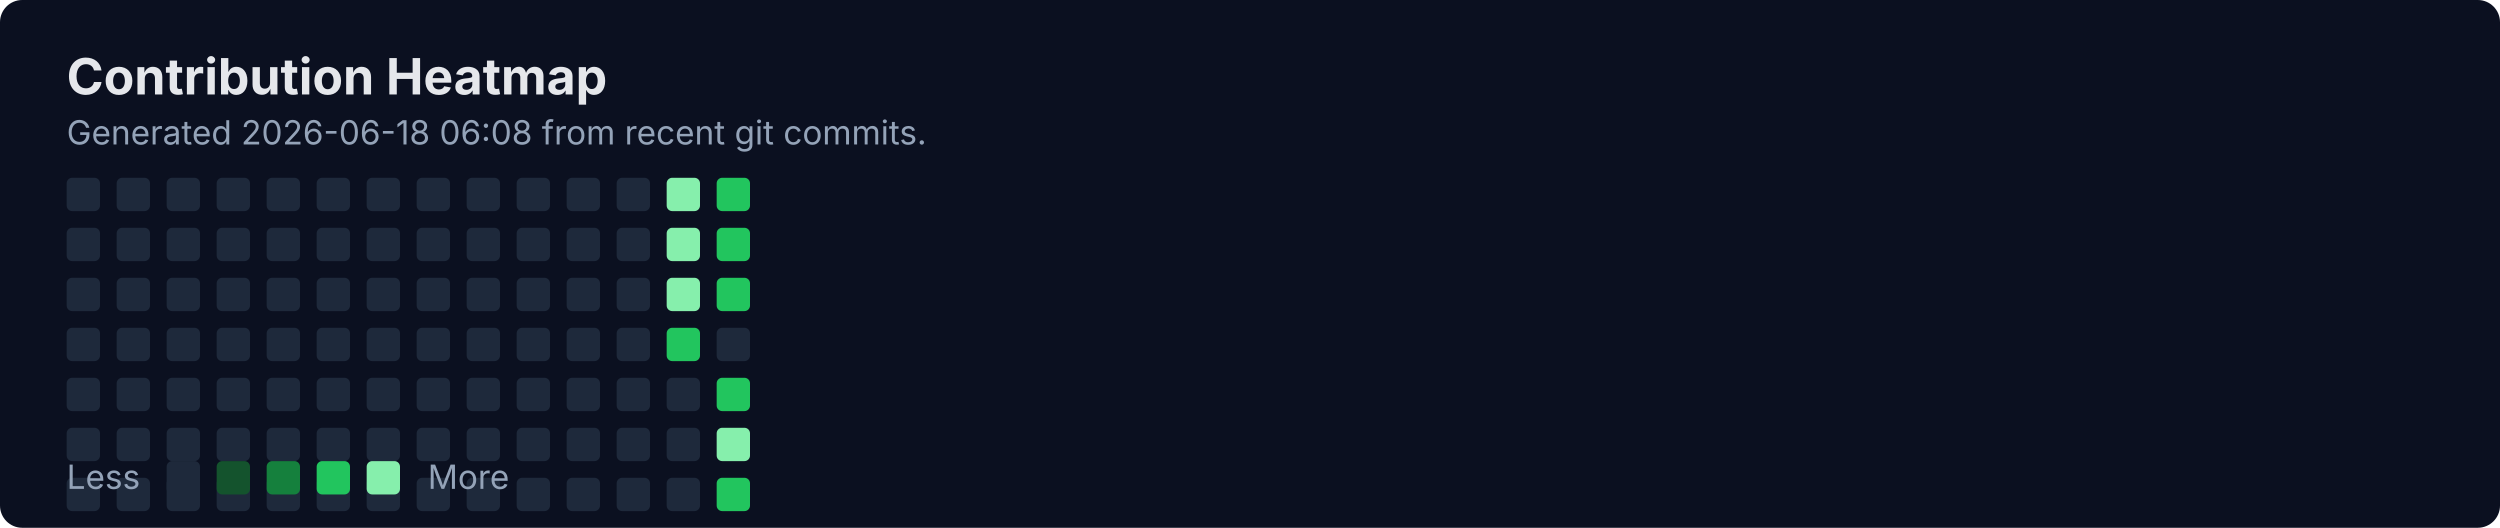
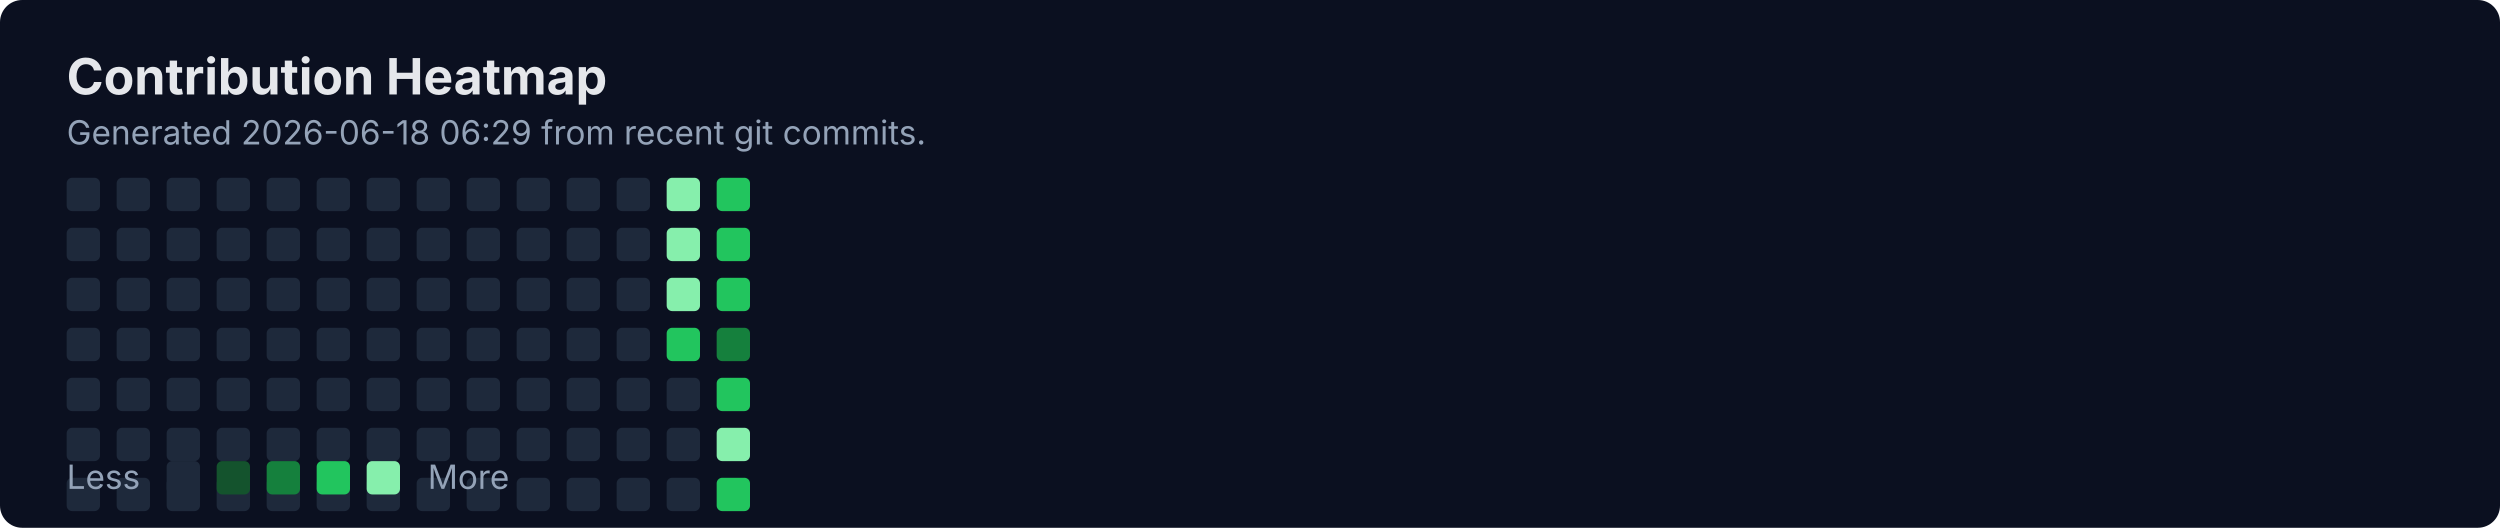
<svg xmlns="http://www.w3.org/2000/svg" width="900" height="190" viewBox="0 0 900 190" fill="none" role="img" aria-labelledby="title">
  <rect width="900" height="190" rx="8" fill="#0B1020" />
  <text x="24" y="34" fill="#E5E7EB" font-family="Inter, Segoe UI, Arial" font-size="18" font-weight="700">Contribution Heatmap</text>
-   <text x="24" y="52" fill="#94A3B8" font-family="Inter, Segoe UI, Arial" font-size="12">Generated 2026-06-18 06:08 from recent git commits.</text>
+   <text x="24" y="52" fill="#94A3B8" font-family="Inter, Segoe UI, Arial" font-size="12">Generated 2026-06-18 06:29 from recent git commits.</text>
  <rect x="24" y="136" width="12" height="12" rx="2" fill="#1E293B" />
  <rect x="24" y="154" width="12" height="12" rx="2" fill="#1E293B" />
  <rect x="24" y="172" width="12" height="12" rx="2" fill="#1E293B" />
  <rect x="24" y="64" width="12" height="12" rx="2" fill="#1E293B" />
  <rect x="24" y="82" width="12" height="12" rx="2" fill="#1E293B" />
  <rect x="24" y="100" width="12" height="12" rx="2" fill="#1E293B" />
  <rect x="24" y="118" width="12" height="12" rx="2" fill="#1E293B" />
  <rect x="42" y="136" width="12" height="12" rx="2" fill="#1E293B" />
  <rect x="42" y="154" width="12" height="12" rx="2" fill="#1E293B" />
  <rect x="42" y="172" width="12" height="12" rx="2" fill="#1E293B" />
  <rect x="42" y="64" width="12" height="12" rx="2" fill="#1E293B" />
  <rect x="42" y="82" width="12" height="12" rx="2" fill="#1E293B" />
  <rect x="42" y="100" width="12" height="12" rx="2" fill="#1E293B" />
  <rect x="42" y="118" width="12" height="12" rx="2" fill="#1E293B" />
  <rect x="60" y="136" width="12" height="12" rx="2" fill="#1E293B" />
  <rect x="60" y="154" width="12" height="12" rx="2" fill="#1E293B" />
  <rect x="60" y="172" width="12" height="12" rx="2" fill="#1E293B" />
  <rect x="60" y="64" width="12" height="12" rx="2" fill="#1E293B" />
  <rect x="60" y="82" width="12" height="12" rx="2" fill="#1E293B" />
  <rect x="60" y="100" width="12" height="12" rx="2" fill="#1E293B" />
  <rect x="60" y="118" width="12" height="12" rx="2" fill="#1E293B" />
  <rect x="78" y="136" width="12" height="12" rx="2" fill="#1E293B" />
  <rect x="78" y="154" width="12" height="12" rx="2" fill="#1E293B" />
  <rect x="78" y="172" width="12" height="12" rx="2" fill="#1E293B" />
  <rect x="78" y="64" width="12" height="12" rx="2" fill="#1E293B" />
  <rect x="78" y="82" width="12" height="12" rx="2" fill="#1E293B" />
  <rect x="78" y="100" width="12" height="12" rx="2" fill="#1E293B" />
  <rect x="78" y="118" width="12" height="12" rx="2" fill="#1E293B" />
  <rect x="96" y="136" width="12" height="12" rx="2" fill="#1E293B" />
  <rect x="96" y="154" width="12" height="12" rx="2" fill="#1E293B" />
  <rect x="96" y="172" width="12" height="12" rx="2" fill="#1E293B" />
  <rect x="96" y="64" width="12" height="12" rx="2" fill="#1E293B" />
  <rect x="96" y="82" width="12" height="12" rx="2" fill="#1E293B" />
  <rect x="96" y="100" width="12" height="12" rx="2" fill="#1E293B" />
  <rect x="96" y="118" width="12" height="12" rx="2" fill="#1E293B" />
  <rect x="114" y="136" width="12" height="12" rx="2" fill="#1E293B" />
  <rect x="114" y="154" width="12" height="12" rx="2" fill="#1E293B" />
  <rect x="114" y="172" width="12" height="12" rx="2" fill="#1E293B" />
  <rect x="114" y="64" width="12" height="12" rx="2" fill="#1E293B" />
  <rect x="114" y="82" width="12" height="12" rx="2" fill="#1E293B" />
  <rect x="114" y="100" width="12" height="12" rx="2" fill="#1E293B" />
  <rect x="114" y="118" width="12" height="12" rx="2" fill="#1E293B" />
  <rect x="132" y="136" width="12" height="12" rx="2" fill="#1E293B" />
  <rect x="132" y="154" width="12" height="12" rx="2" fill="#1E293B" />
  <rect x="132" y="172" width="12" height="12" rx="2" fill="#1E293B" />
  <rect x="132" y="64" width="12" height="12" rx="2" fill="#1E293B" />
  <rect x="132" y="82" width="12" height="12" rx="2" fill="#1E293B" />
  <rect x="132" y="100" width="12" height="12" rx="2" fill="#1E293B" />
  <rect x="132" y="118" width="12" height="12" rx="2" fill="#1E293B" />
  <rect x="150" y="136" width="12" height="12" rx="2" fill="#1E293B" />
  <rect x="150" y="154" width="12" height="12" rx="2" fill="#1E293B" />
  <rect x="150" y="172" width="12" height="12" rx="2" fill="#1E293B" />
  <rect x="150" y="64" width="12" height="12" rx="2" fill="#1E293B" />
  <rect x="150" y="82" width="12" height="12" rx="2" fill="#1E293B" />
  <rect x="150" y="100" width="12" height="12" rx="2" fill="#1E293B" />
  <rect x="150" y="118" width="12" height="12" rx="2" fill="#1E293B" />
  <rect x="168" y="136" width="12" height="12" rx="2" fill="#1E293B" />
  <rect x="168" y="154" width="12" height="12" rx="2" fill="#1E293B" />
  <rect x="168" y="172" width="12" height="12" rx="2" fill="#1E293B" />
  <rect x="168" y="64" width="12" height="12" rx="2" fill="#1E293B" />
  <rect x="168" y="82" width="12" height="12" rx="2" fill="#1E293B" />
  <rect x="168" y="100" width="12" height="12" rx="2" fill="#1E293B" />
  <rect x="168" y="118" width="12" height="12" rx="2" fill="#1E293B" />
  <rect x="186" y="136" width="12" height="12" rx="2" fill="#1E293B" />
  <rect x="186" y="154" width="12" height="12" rx="2" fill="#1E293B" />
  <rect x="186" y="172" width="12" height="12" rx="2" fill="#1E293B" />
  <rect x="186" y="64" width="12" height="12" rx="2" fill="#1E293B" />
  <rect x="186" y="82" width="12" height="12" rx="2" fill="#1E293B" />
  <rect x="186" y="100" width="12" height="12" rx="2" fill="#1E293B" />
  <rect x="186" y="118" width="12" height="12" rx="2" fill="#1E293B" />
  <rect x="204" y="136" width="12" height="12" rx="2" fill="#1E293B" />
  <rect x="204" y="154" width="12" height="12" rx="2" fill="#1E293B" />
  <rect x="204" y="172" width="12" height="12" rx="2" fill="#1E293B" />
  <rect x="204" y="64" width="12" height="12" rx="2" fill="#1E293B" />
  <rect x="204" y="82" width="12" height="12" rx="2" fill="#1E293B" />
  <rect x="204" y="100" width="12" height="12" rx="2" fill="#1E293B" />
  <rect x="204" y="118" width="12" height="12" rx="2" fill="#1E293B" />
  <rect x="222" y="136" width="12" height="12" rx="2" fill="#1E293B" />
  <rect x="222" y="154" width="12" height="12" rx="2" fill="#1E293B" />
  <rect x="222" y="172" width="12" height="12" rx="2" fill="#1E293B" />
  <rect x="222" y="64" width="12" height="12" rx="2" fill="#1E293B" />
  <rect x="222" y="82" width="12" height="12" rx="2" fill="#1E293B" />
  <rect x="222" y="100" width="12" height="12" rx="2" fill="#1E293B" />
  <rect x="222" y="118" width="12" height="12" rx="2" fill="#1E293B" />
  <rect x="240" y="136" width="12" height="12" rx="2" fill="#1E293B" />
  <rect x="240" y="154" width="12" height="12" rx="2" fill="#1E293B" />
  <rect x="240" y="172" width="12" height="12" rx="2" fill="#1E293B" />
  <rect x="240" y="64" width="12" height="12" rx="2" fill="#86EFAC" />
  <rect x="240" y="82" width="12" height="12" rx="2" fill="#86EFAC" />
  <rect x="240" y="100" width="12" height="12" rx="2" fill="#86EFAC" />
  <rect x="240" y="118" width="12" height="12" rx="2" fill="#22C55E" />
  <rect x="258" y="136" width="12" height="12" rx="2" fill="#22C55E" />
  <rect x="258" y="154" width="12" height="12" rx="2" fill="#86EFAC" />
  <rect x="258" y="172" width="12" height="12" rx="2" fill="#22C55E" />
  <rect x="258" y="64" width="12" height="12" rx="2" fill="#22C55E" />
  <rect x="258" y="82" width="12" height="12" rx="2" fill="#22C55E" />
  <rect x="258" y="100" width="12" height="12" rx="2" fill="#22C55E" />
-   <rect x="258" y="118" width="12" height="12" rx="2" fill="#1E293B" />
+   <rect x="258" y="118" width="12" height="12" rx="2" fill="#15803D" />
  <text x="24" y="176" fill="#94A3B8" font-family="Inter, Segoe UI, Arial" font-size="12">Less</text>
  <rect x="60" y="166" width="12" height="12" rx="2" fill="#1E293B" />
  <rect x="78" y="166" width="12" height="12" rx="2" fill="#14532D" />
  <rect x="96" y="166" width="12" height="12" rx="2" fill="#15803D" />
  <rect x="114" y="166" width="12" height="12" rx="2" fill="#22C55E" />
  <rect x="132" y="166" width="12" height="12" rx="2" fill="#86EFAC" />
  <text x="154" y="176" fill="#94A3B8" font-family="Inter, Segoe UI, Arial" font-size="12">More</text>
</svg>
